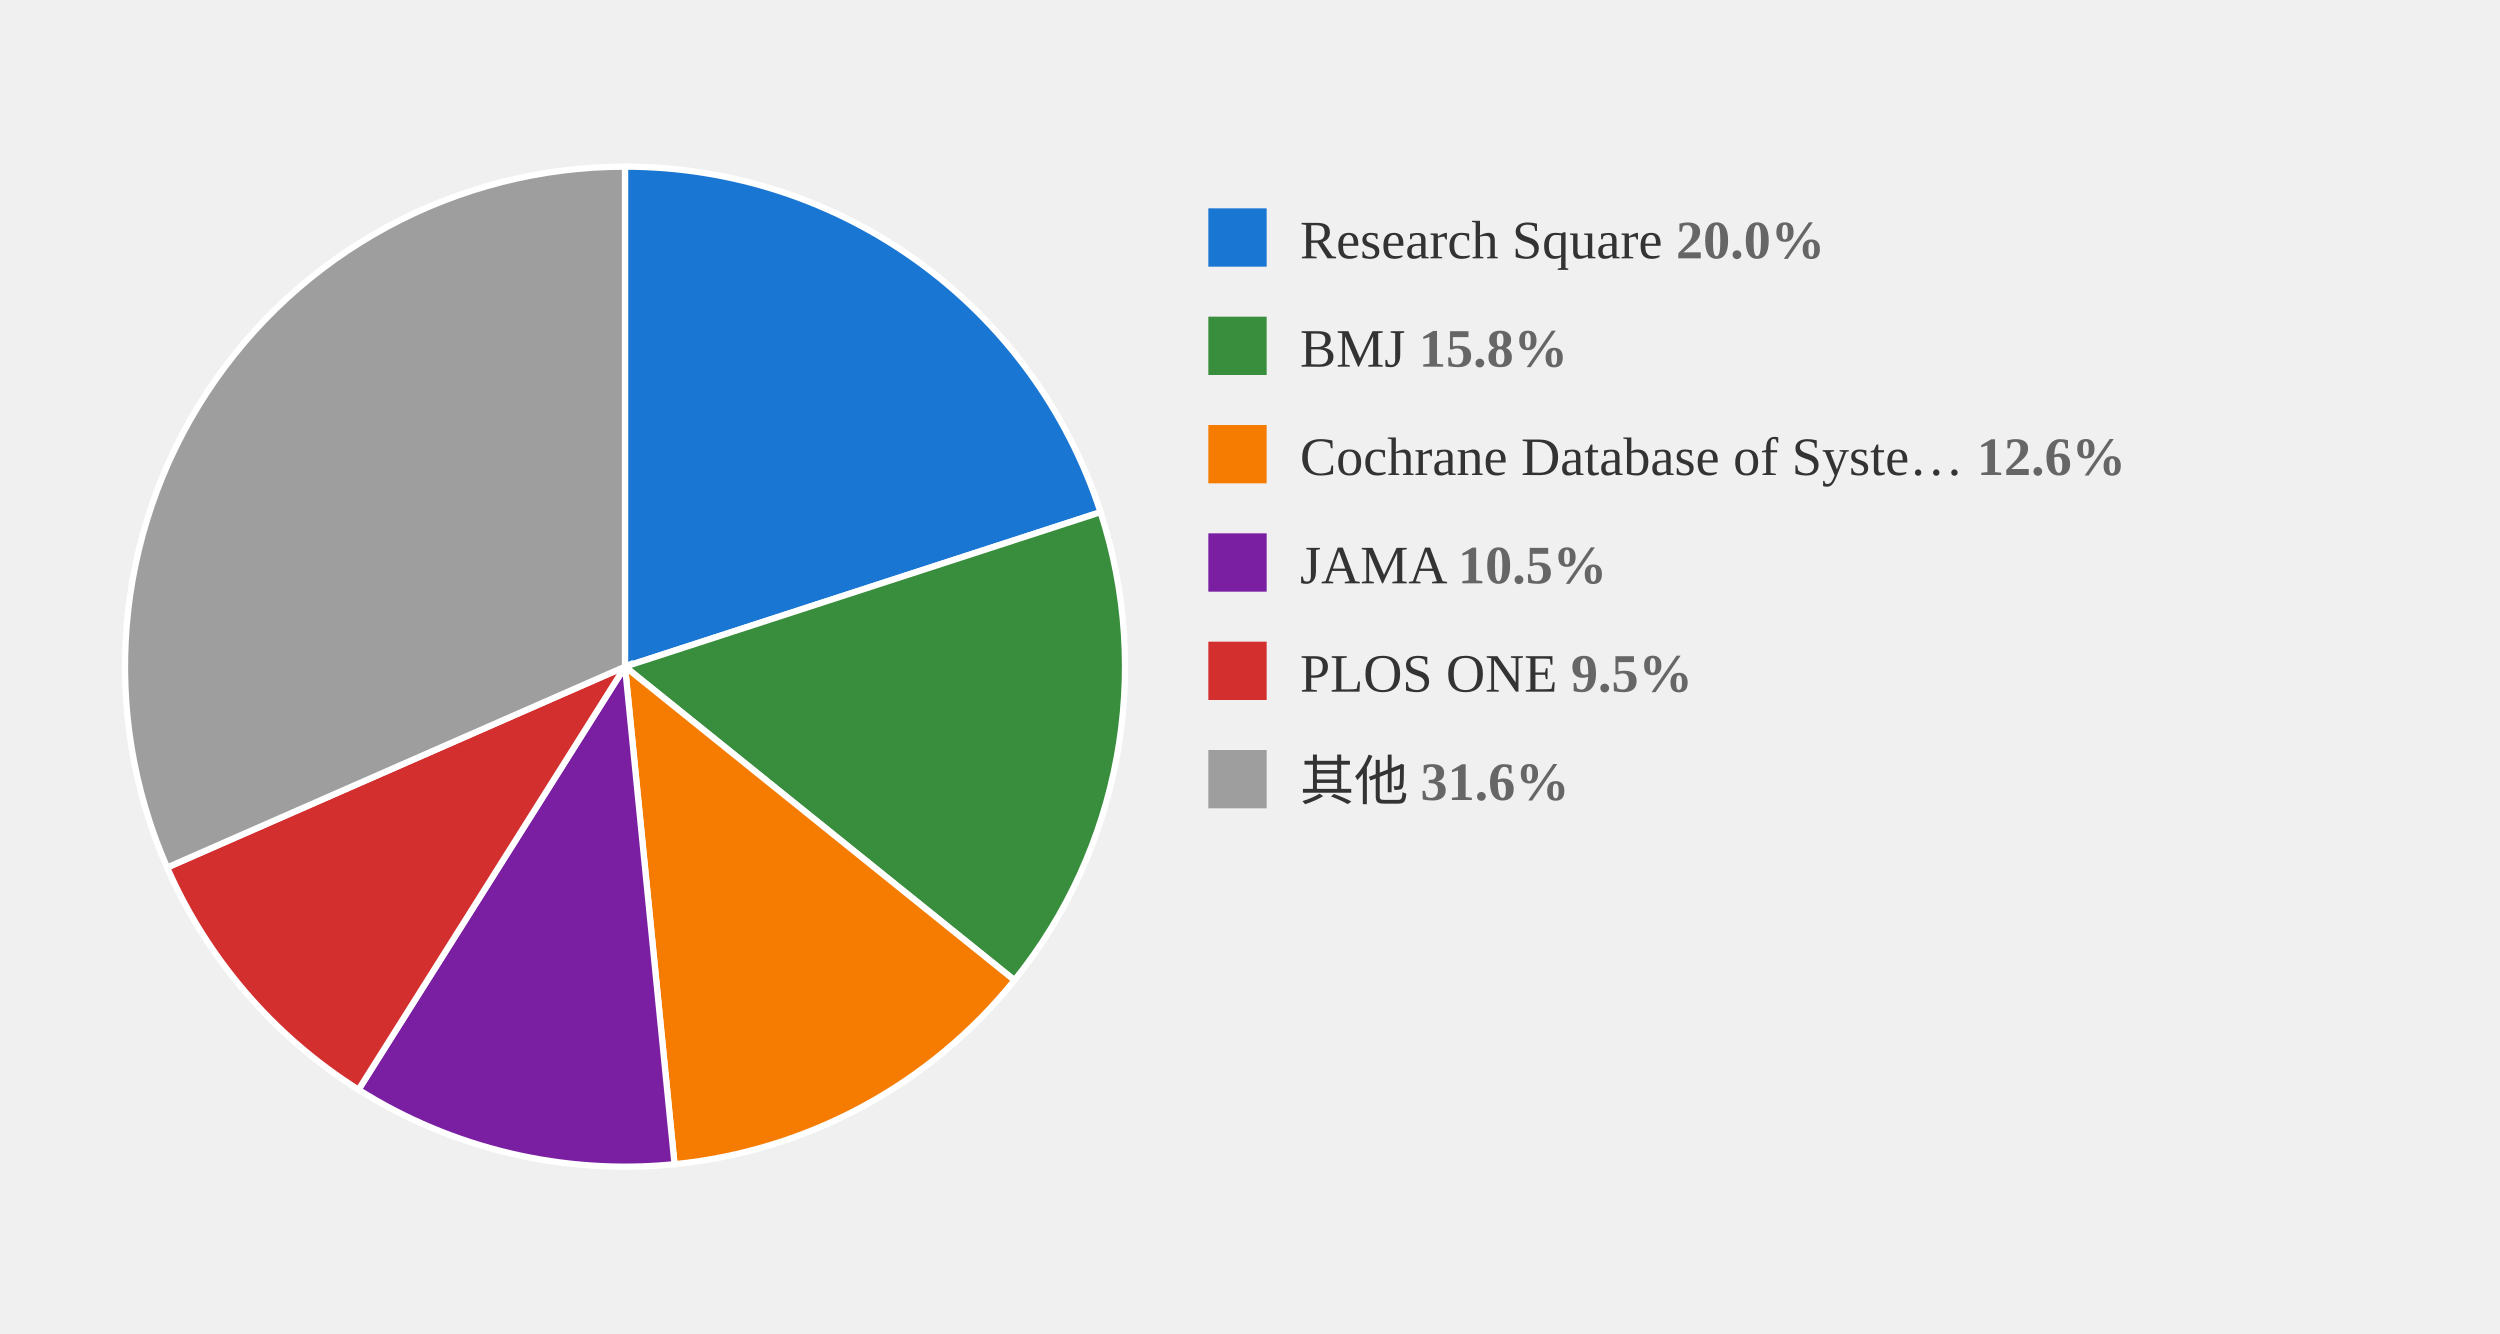
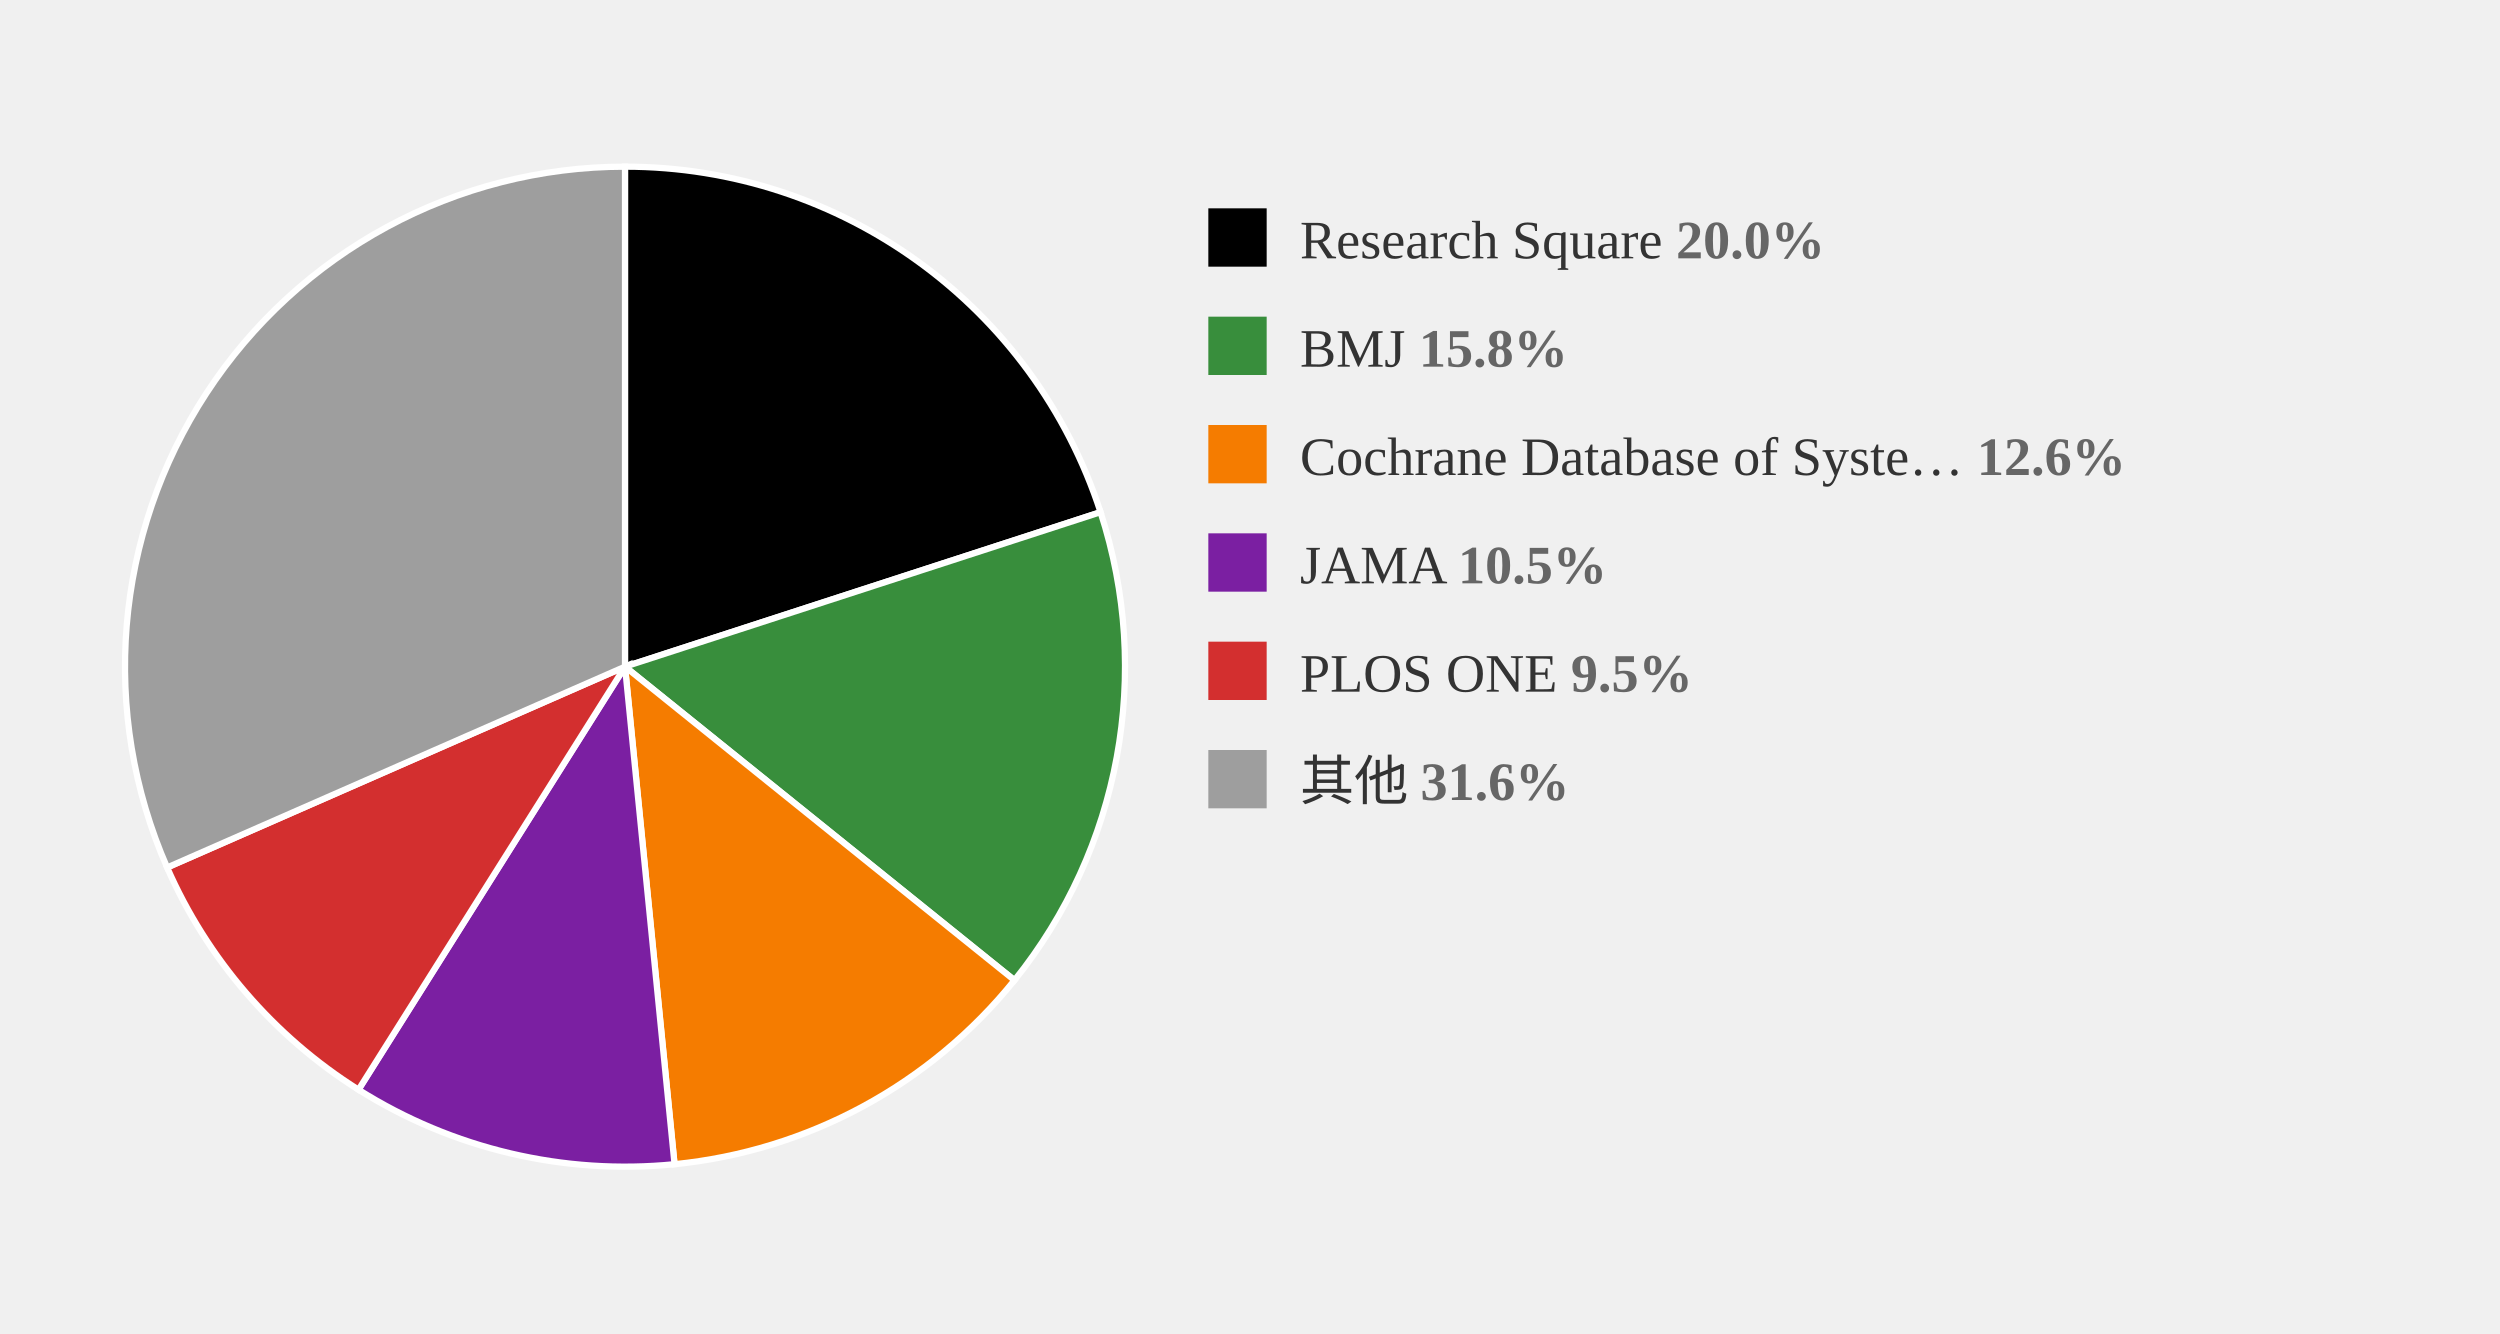
<svg xmlns="http://www.w3.org/2000/svg" viewBox="0 0 600 320" width="100%" style="max-width:600px;display:block;margin:0 auto;">
-   <path d="M 150.00,160.00 L 150.00,40.00 A 120,120 0 0,1 264.13,122.92 Z" fill="#1976D2" stroke="#FFFFFF" stroke-width="1.5" />
+   <path d="M 150.00,160.00 L 150.00,40.00 A 120,120 0 0,1 264.13,122.92 Z" fill="{{PRIMARY}}" stroke="#FFFFFF" stroke-width="1.5" />
  <path d="M 150.00,160.00 L 264.13,122.92 A 120,120 0 0,1 243.47,235.26 Z" fill="#388E3C" stroke="#FFFFFF" stroke-width="1.5" />
  <path d="M 150.00,160.00 L 243.47,235.26 A 120,120 0 0,1 161.89,279.41 Z" fill="#F57C00" stroke="#FFFFFF" stroke-width="1.5" />
  <path d="M 150.00,160.00 L 161.89,279.41 A 120,120 0 0,1 86.04,261.53 Z" fill="#7B1FA2" stroke="#FFFFFF" stroke-width="1.5" />
  <path d="M 150.00,160.00 L 86.04,261.53 A 120,120 0 0,1 40.11,208.20 Z" fill="#D32F2F" stroke="#FFFFFF" stroke-width="1.5" />
  <path d="M 150.00,160.00 L 40.11,208.20 A 120,120 0 0,1 150.00,40.00 Z" fill="#9E9E9E" stroke="#FFFFFF" stroke-width="1.5" />
-   <rect x="290" y="50" width="14" height="14" fill="#1976D2" />
+   <rect x="290" y="50" width="14" height="14" fill="{{PRIMARY}}" />
  <text x="312" y="62" font-size="13" fill="#333">Research Square <tspan fill="#666" font-weight="600">20.0%</tspan>
  </text>
  <rect x="290" y="76" width="14" height="14" fill="#388E3C" />
  <text x="312" y="88" font-size="13" fill="#333">BMJ <tspan fill="#666" font-weight="600">15.8%</tspan>
  </text>
  <rect x="290" y="102" width="14" height="14" fill="#F57C00" />
  <text x="312" y="114" font-size="13" fill="#333">Cochrane Database of Syste… <tspan fill="#666" font-weight="600">12.6%</tspan>
  </text>
  <rect x="290" y="128" width="14" height="14" fill="#7B1FA2" />
  <text x="312" y="140" font-size="13" fill="#333">JAMA <tspan fill="#666" font-weight="600">10.5%</tspan>
  </text>
  <rect x="290" y="154" width="14" height="14" fill="#D32F2F" />
  <text x="312" y="166" font-size="13" fill="#333">PLOS ONE <tspan fill="#666" font-weight="600">9.5%</tspan>
  </text>
  <rect x="290" y="180" width="14" height="14" fill="#9E9E9E" />
  <text x="312" y="192" font-size="13" fill="#333">其他 <tspan fill="#666" font-weight="600">31.6%</tspan>
  </text>
</svg>
